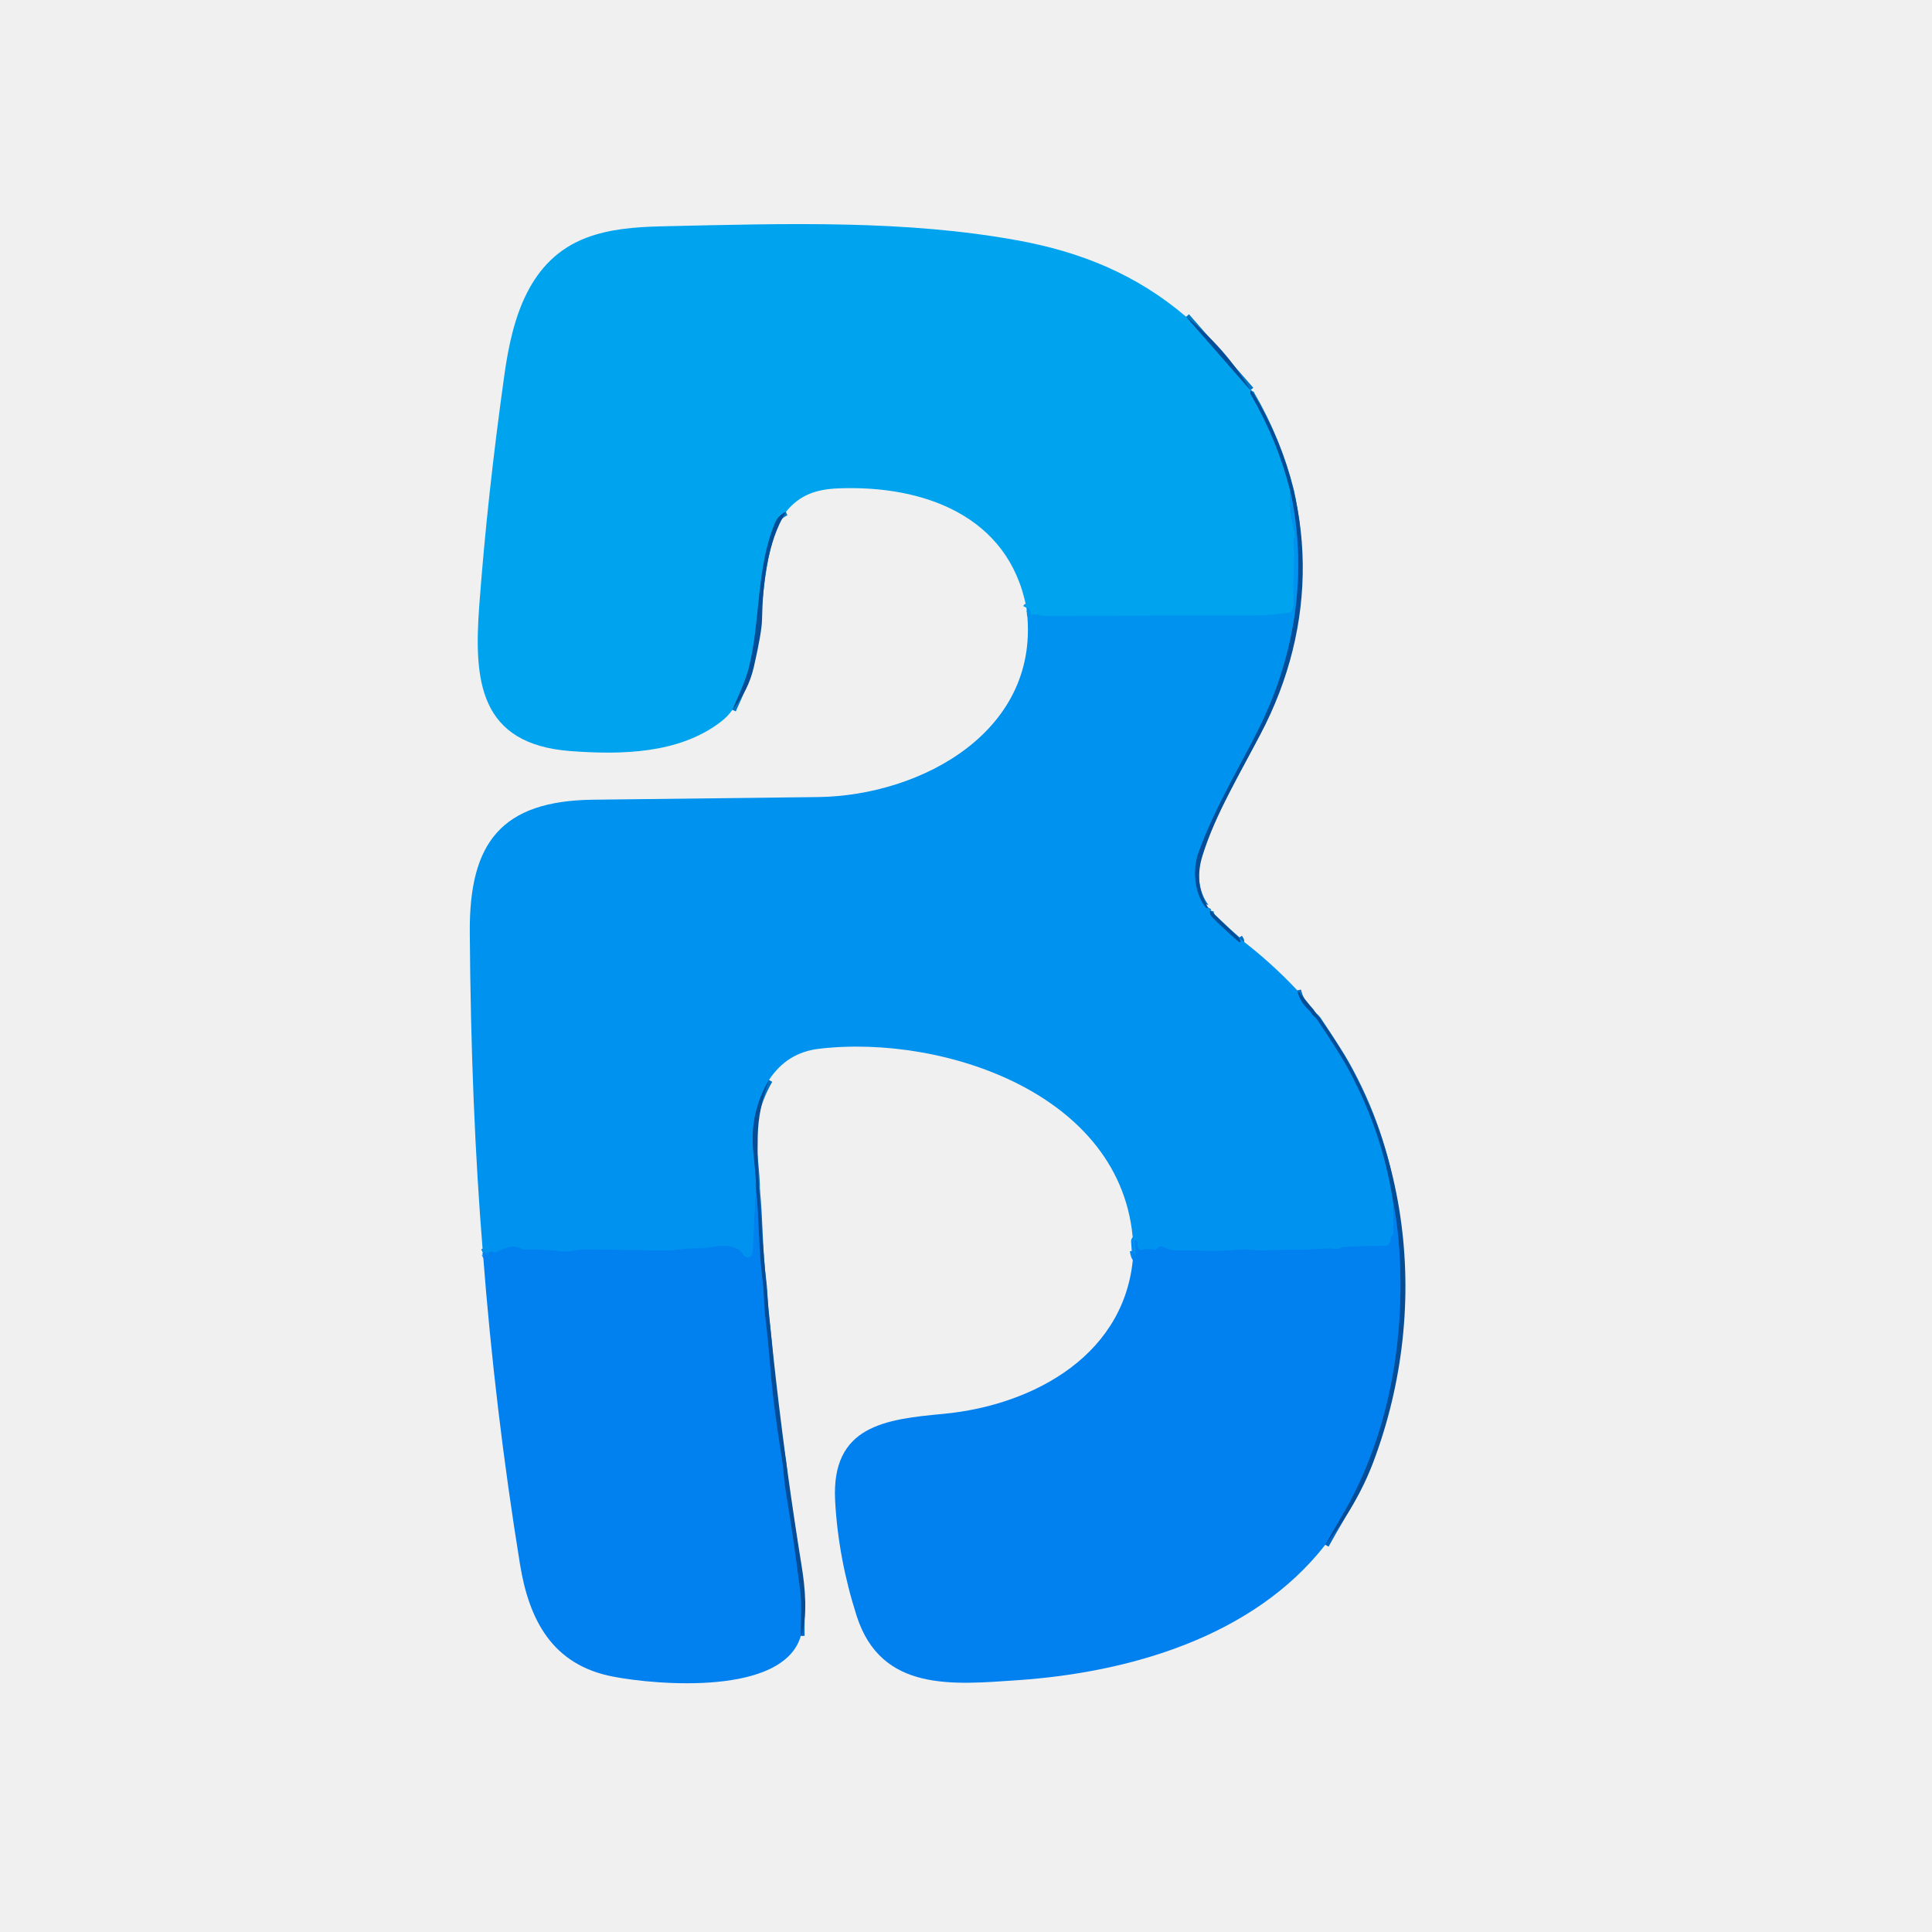
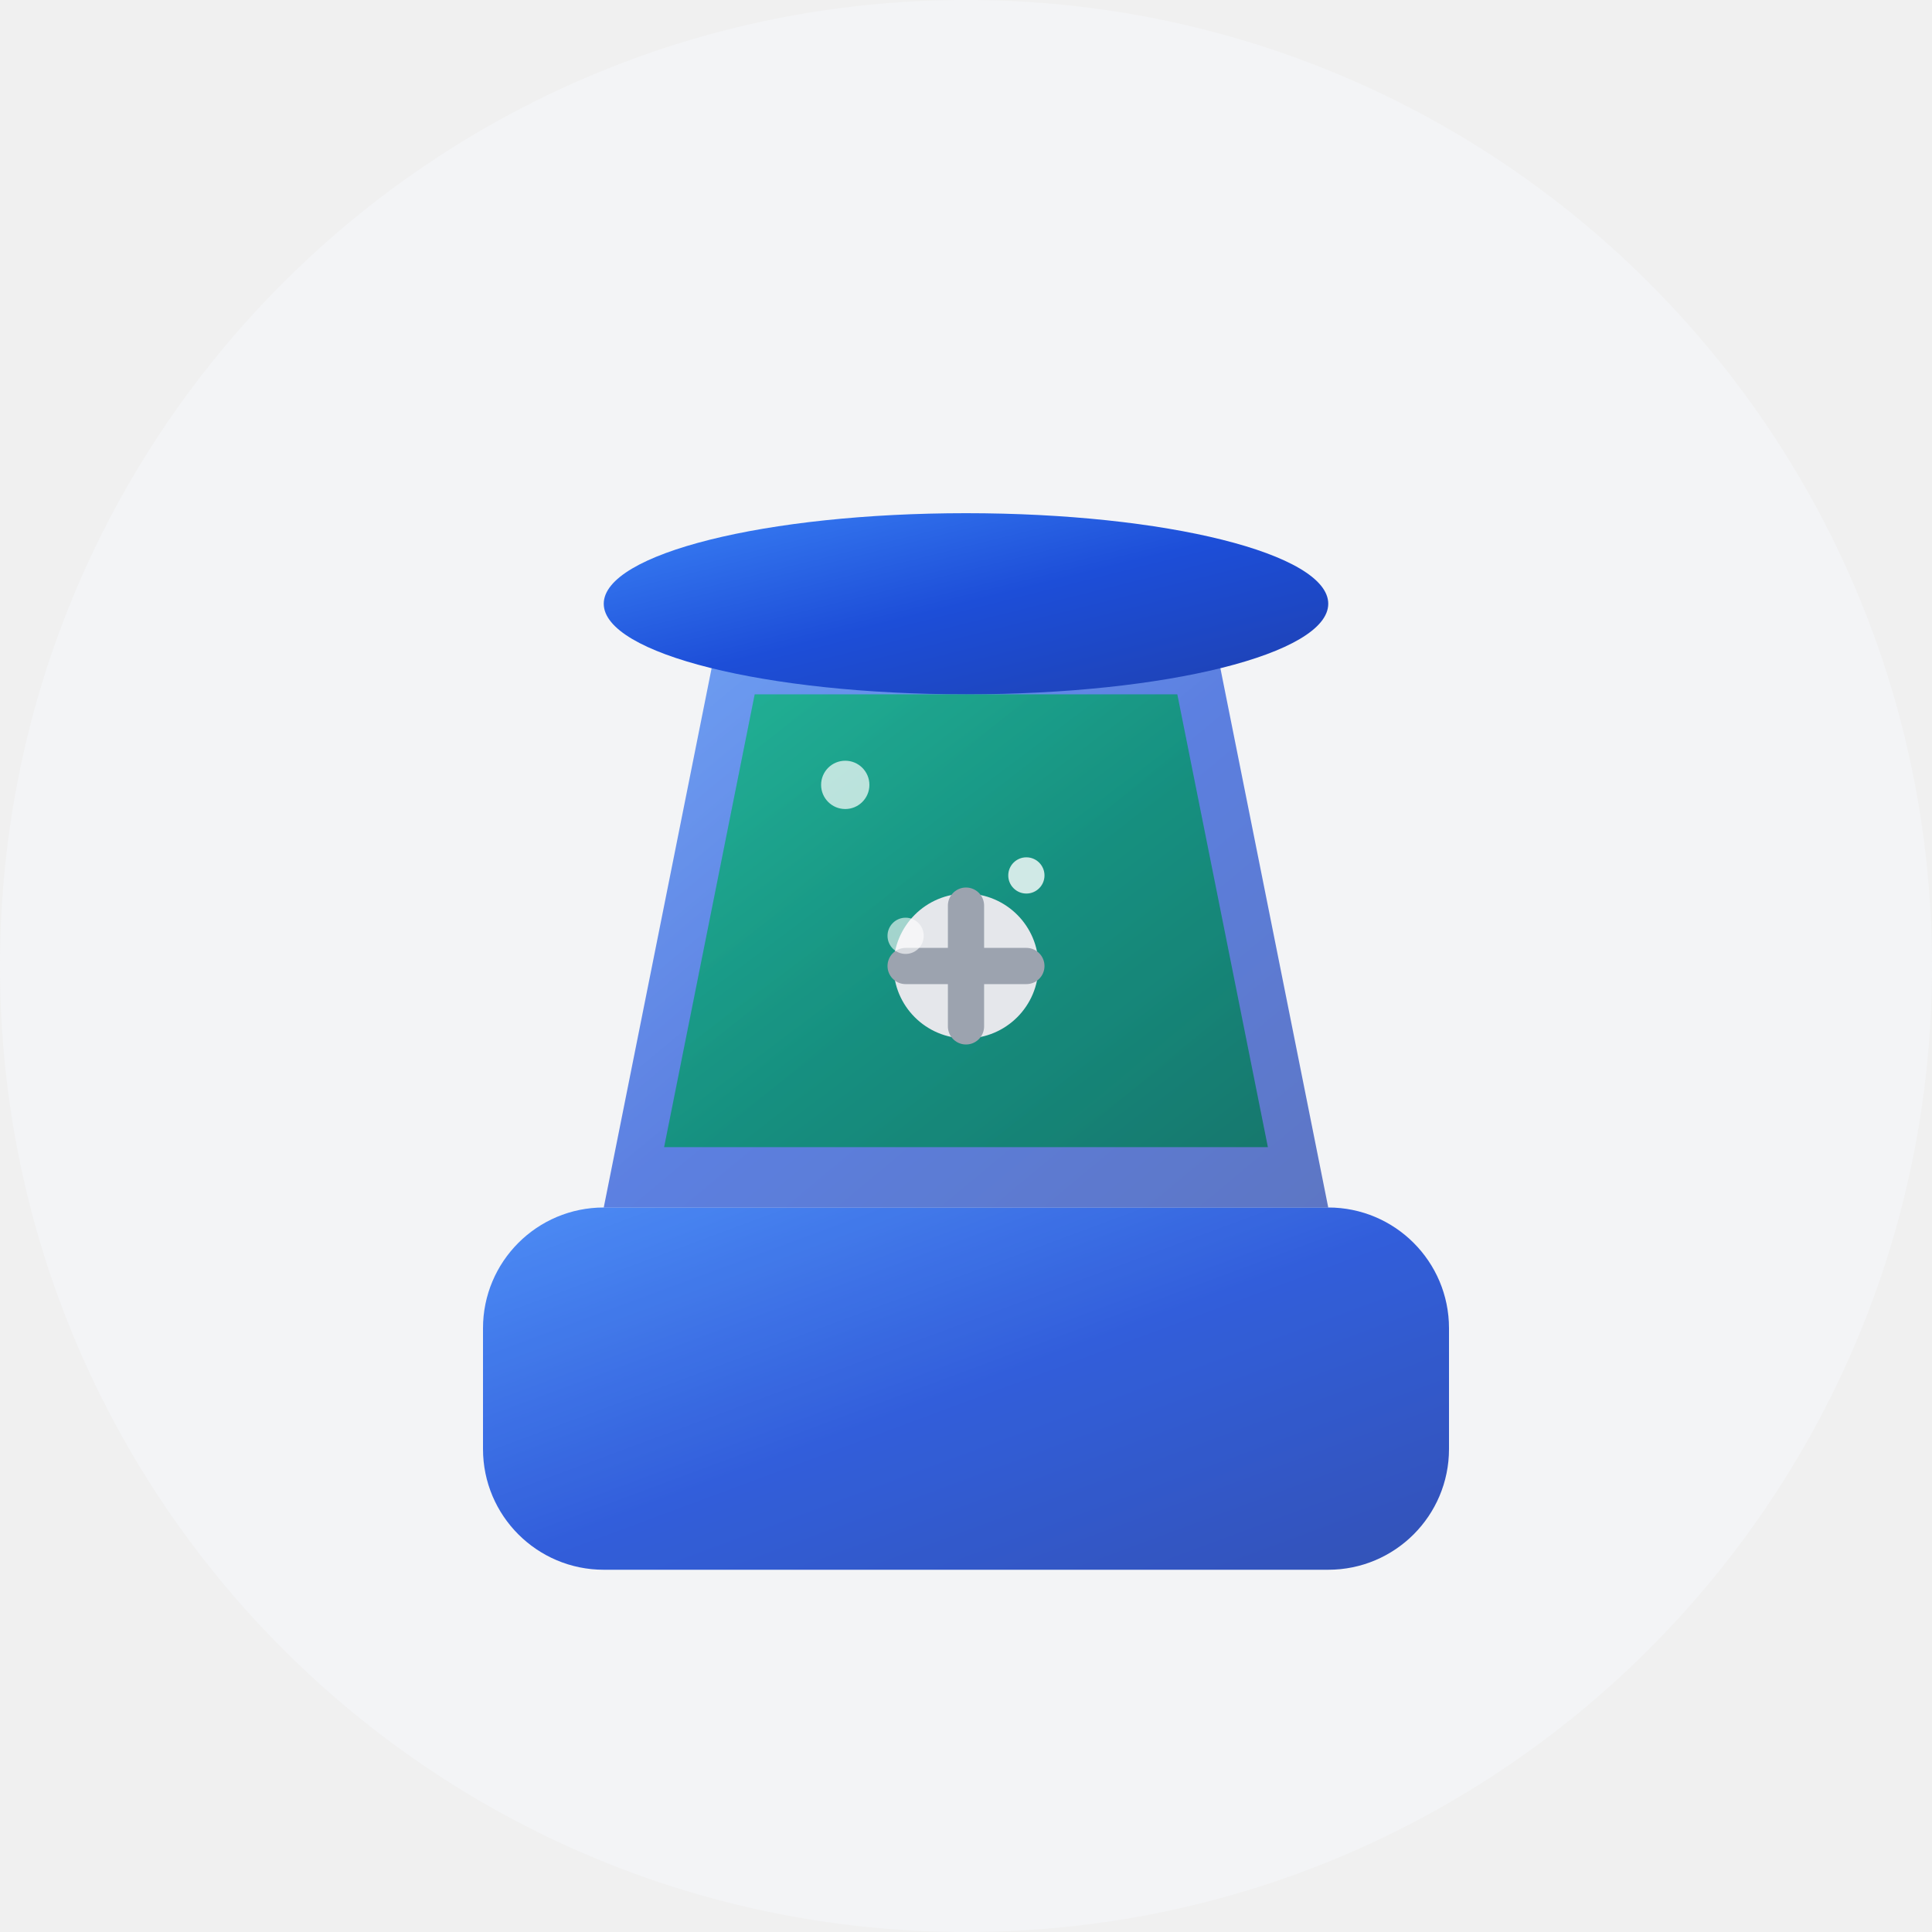
- <svg xmlns="http://www.w3.org/2000/svg" version="1.1" viewBox="0.00 0.00 512.00 512.00">
-   <g stroke-width="2.00" fill="none" stroke-linecap="butt">
-     <path stroke="#0379c3" vector-effect="non-scaling-stroke" d="   M 314.34 83.94   L 331.39 103.42" />
-     <path stroke="#0379c3" vector-effect="non-scaling-stroke" d="   M 331.55 103.44   Q 331.46 103.59 331.41 103.76   Q 331.27 104.19 331.50 104.57   Q 338.53 116.65 341.88 129.93" />
-     <path stroke="#009bef" vector-effect="non-scaling-stroke" d="   M 341.88 129.93   Q 341.67 135.15 342.92 140.14   C 343.29 141.64 342.82 143.05 342.91 144.58   C 343.16 149.39 342.52 154.10 342.88 158.90   Q 342.99 160.38 342.47 161.85   Q 342.32 162.27 341.89 162.33   Q 336.03 163.13 331.75 163.13   Q 305.38 163.11 279.00 163.24   Q 277.57 163.24 276.16 163.16   Q 275.72 163.13 275.30 163.00   Q 274.41 162.73 273.45 162.95   Q 273.13 163.03 273.13 162.70   L 273.13 162.27   Q 273.13 161.70 272.72 161.30   Q 272.17 160.76 272.01 161.06" />
-     <path stroke="#0379c3" vector-effect="non-scaling-stroke" d="   M 208.28 135.65   Q 206.26 136.51 205.37 138.63   C 200.43 150.43 201.56 164.36 198.52 176.75   Q 197.59 180.53 194.08 188.11" />
-     <path stroke="#0370c3" vector-effect="non-scaling-stroke" d="   M 320.73 241.28   Q 320.42 242.28 321.46 243.30   Q 324.32 246.12 328.26 249.56   A 0.32 0.28 -12.5 0 0 328.41 249.64   Q 329.14 249.79 328.30 248.54" />
-     <path stroke="#0370c3" vector-effect="non-scaling-stroke" d="   M 343.80 262.46   Q 344.46 265.53 346.89 267.69   C 347.45 268.20 347.57 268.75 348.11 269.23   Q 348.89 269.92 349.11 270.25   Q 354.79 278.78 356.47 281.76   Q 366.41 299.38 369.32 319.23" />
-     <path stroke="#0189f0" vector-effect="non-scaling-stroke" d="   M 369.32 319.23   L 369.28 326.58   Q 369.28 327.07 368.99 327.47   Q 368.52 328.10 368.55 328.30   A 1.62 1.62 0.0 0 1 366.95 330.18   Q 361.28 330.17 356.05 330.48   C 355.30 330.53 354.99 331.10 354.05 330.99   C 350.85 330.62 347.45 331.27 344.65 331.23   Q 339.66 331.15 334.68 331.39   C 332.96 331.47 330.95 330.97 329.00 331.15   C 324.78 331.53 321.01 331.65 316.52 331.38   C 313.52 331.19 311.21 331.93 308.24 330.48   Q 307.36 330.05 306.67 330.85   Q 306.32 331.24 305.81 331.15   Q 304.14 330.87 302.52 331.23   Q 302.07 331.33 301.78 330.97   Q 301.27 330.30 301.44 329.43   Q 301.49 329.20 301.43 329.07   Q 301.34 328.90 301.18 328.78   Q 300.69 328.44 300.75 329.03   Q 301.33 335.79 300.38 331.42" />
-     <path stroke="#0370c3" vector-effect="non-scaling-stroke" d="   M 203.79 286.19   Q 198.58 295.10 199.65 305.26   Q 200.47 313.04 200.38 315.33" />
-     <path stroke="#0189f0" vector-effect="non-scaling-stroke" d="   M 200.38 315.33   L 199.45 331.96   A 1.34 1.33 32.1 0 1 196.95 332.53   C 195.45 329.83 191.56 330.01 188.96 330.44   Q 186.47 330.86 184.48 330.83   C 181.63 330.79 178.75 331.44 176.17 331.40   Q 165.59 331.28 155.01 331.11   C 153.16 331.08 150.55 331.88 149.00 331.66   Q 144.01 330.96 138.96 331.16   Q 138.48 331.18 138.07 330.93   C 135.96 329.67 133.42 330.89 131.55 331.81   Q 131.07 332.04 130.61 331.78   Q 129.77 331.30 129.44 332.42   A 0.05 0.02 50.8 0 1 129.38 332.39   L 129.24 332.13   Q 129.12 331.90 129.00 332.13   Q 128.91 332.33 128.81 332.56   A 0.04 0.04 0.0 0 1 128.73 332.56   Q 128.51 331.69 127.97 331.97" />
-     <path stroke="#0370c3" vector-effect="non-scaling-stroke" d="   M 320.13 240.48   Q 319.86 240.94 319.50 240.49   C 316.48 236.68 315.95 230.47 317.61 225.87   C 321.91 213.95 328.91 202.55 333.64 192.97   C 343.33 173.37 346.66 151.43 341.88 129.93" />
-     <path stroke="#0467c4" vector-effect="non-scaling-stroke" d="   M 351.21 409.39   Q 353.29 405.63 355.44 402.01   C 368.35 380.28 372.72 353.69 370.63 328.75   Q 370.23 324.02 369.32 319.23" />
-     <path stroke="#0467c4" vector-effect="non-scaling-stroke" d="   M 212.22 433.54   C 212.13 429.42 212.52 425.48 212.03 421.50   Q 210.37 408.20 208.18 394.98   C 207.77 392.51 207.66 389.59 207.33 387.50   Q 205.77 377.63 204.98 371.02   C 204.12 363.84 203.75 356.60 202.84 349.40   C 202.43 346.18 202.46 342.43 202.11 339.75   C 201.00 331.23 201.20 323.13 200.38 315.33" />
+ <svg xmlns="http://www.w3.org/2000/svg" viewBox="0 0 32 32">
+   <defs>
+     <linearGradient id="blenderGradient" x1="0%" y1="0%" x2="100%" y2="100%">
+       <stop offset="0%" style="stop-color:#3B82F6;stop-opacity:1" />
+       <stop offset="50%" style="stop-color:#1D4ED8;stop-opacity:1" />
+       <stop offset="100%" style="stop-color:#1E40AF;stop-opacity:1" />
+     </linearGradient>
+     <linearGradient id="smoothieGradient" x1="0%" y1="0%" x2="100%" y2="100%">
+       <stop offset="0%" style="stop-color:#10B981;stop-opacity:1" />
+       <stop offset="50%" style="stop-color:#059669;stop-opacity:1" />
+       <stop offset="100%" style="stop-color:#047857;stop-opacity:1" />
+     </linearGradient>
+   </defs>
+   <circle cx="16" cy="16" r="16" fill="#F3F4F6" />
+   <g transform="translate(8, 6)">
+     <rect x="0" y="14" width="16" height="6" rx="2" fill="url(#blenderGradient)" opacity="0.9" />
+     <path d="M2 14 L14 14 L12 4 L4 4 Z" fill="url(#blenderGradient)" opacity="0.7" />
+     <ellipse cx="8" cy="4" rx="6" ry="1.5" fill="url(#blenderGradient)" />
+     <path d="M3 13 L13 13 L11.5 5.5 L4.5 5.5 Z" fill="url(#smoothieGradient)" opacity="0.8" />
+     <circle cx="8" cy="10" r="1.2" fill="#E5E7EB" />
+     <path d="M7 10 L9 10 M8 9 L8 11" stroke="#9CA3AF" stroke-width="0.6" stroke-linecap="round" />
+     <circle cx="6" cy="7" r="0.4" fill="#FFFFFF" opacity="0.7" />
+     <circle cx="9" cy="8.5" r="0.3" fill="#FFFFFF" opacity="0.8" />
+     <circle cx="7" cy="9.5" r="0.3" fill="#FFFFFF" opacity="0.6" />
  </g>
-   <path fill="#00a4ee" d="   M 314.34 83.94   L 331.39 103.42   Q 331.47 103.43 331.55 103.44   Q 331.46 103.59 331.41 103.76   Q 331.27 104.19 331.50 104.57   Q 338.53 116.65 341.88 129.93   Q 341.67 135.15 342.92 140.14   C 343.29 141.64 342.82 143.05 342.91 144.58   C 343.16 149.39 342.52 154.10 342.88 158.90   Q 342.99 160.38 342.47 161.85   Q 342.32 162.27 341.89 162.33   Q 336.03 163.13 331.75 163.13   Q 305.38 163.11 279.00 163.24   Q 277.57 163.24 276.16 163.16   Q 275.72 163.13 275.30 163.00   Q 274.41 162.73 273.45 162.95   Q 273.13 163.03 273.13 162.70   L 273.13 162.27   Q 273.13 161.70 272.72 161.30   Q 272.17 160.76 272.01 161.06   C 267.35 136.51 244.47 128.55 222.25 129.42   C 216.36 129.65 211.96 131.10 208.28 135.65   Q 206.26 136.51 205.37 138.63   C 200.43 150.43 201.56 164.36 198.52 176.75   Q 197.59 180.53 194.08 188.11   Q 192.96 189.82 190.89 191.39   C 179.86 199.77 164.65 200.05 151.25 199.05   C 126.89 197.23 125.54 180.26 127.01 160.49   Q 129.15 131.54 133.68 99.25   C 135.77 84.33 140.18 68.73 155.47 62.98   C 161.41 60.74 168.04 60.15 175.27 59.98   C 209.46 59.19 240.05 58.31 269.61 63.69   C 286.57 66.78 301.17 72.75 314.34 83.94   Z" />
-   <path fill="#064d97" d="   M 314.34 83.94   Q 324.82 92.27 331.39 103.42   L 314.34 83.94   Z" />
-   <path fill="#064d97" d="   M 331.55 103.44   Q 332.00 104.01 332.37 104.63   C 349.27 132.61 349.25 165.88 334.01 194.62   C 328.53 204.95 322.20 215.54 318.69 226.71   Q 316.33 234.20 320.13 240.48   Q 319.86 240.94 319.50 240.49   C 316.48 236.68 315.95 230.47 317.61 225.87   C 321.91 213.95 328.91 202.55 333.64 192.97   C 343.33 173.37 346.66 151.43 341.88 129.93   Q 338.53 116.65 331.50 104.57   Q 331.27 104.19 331.41 103.76   Q 331.46 103.59 331.55 103.44   Z" />
-   <path fill="#0092ef" d="   M 341.88 129.93   C 346.66 151.43 343.33 173.37 333.64 192.97   C 328.91 202.55 321.91 213.95 317.61 225.87   C 315.95 230.47 316.48 236.68 319.50 240.49   Q 319.86 240.94 320.13 240.48   Q 320.55 240.85 320.73 241.28   Q 320.42 242.28 321.46 243.30   Q 324.32 246.12 328.26 249.56   A 0.32 0.28 -12.5 0 0 328.41 249.64   Q 329.14 249.79 328.30 248.54   Q 336.69 254.87 343.80 262.46   Q 344.46 265.53 346.89 267.69   C 347.45 268.20 347.57 268.75 348.11 269.23   Q 348.89 269.92 349.11 270.25   Q 354.79 278.78 356.47 281.76   Q 366.41 299.38 369.32 319.23   L 369.28 326.58   Q 369.28 327.07 368.99 327.47   Q 368.52 328.10 368.55 328.30   A 1.62 1.62 0.0 0 1 366.95 330.18   Q 361.28 330.17 356.05 330.48   C 355.30 330.53 354.99 331.10 354.05 330.99   C 350.85 330.62 347.45 331.27 344.65 331.23   Q 339.66 331.15 334.68 331.39   C 332.96 331.47 330.95 330.97 329.00 331.15   C 324.78 331.53 321.01 331.65 316.52 331.38   C 313.52 331.19 311.21 331.93 308.24 330.48   Q 307.36 330.05 306.67 330.85   Q 306.32 331.24 305.81 331.15   Q 304.14 330.87 302.52 331.23   Q 302.07 331.33 301.78 330.97   Q 301.27 330.30 301.44 329.43   Q 301.49 329.20 301.43 329.07   Q 301.34 328.90 301.18 328.78   Q 300.69 328.44 300.75 329.03   Q 301.33 335.79 300.38 331.42   C 299.52 290.35 250.31 273.98 217.01 277.94   Q 208.55 278.94 203.79 286.19   Q 198.58 295.10 199.65 305.26   Q 200.47 313.04 200.38 315.33   L 199.45 331.96   A 1.34 1.33 32.1 0 1 196.95 332.53   C 195.45 329.83 191.56 330.01 188.96 330.44   Q 186.47 330.86 184.48 330.83   C 181.63 330.79 178.75 331.44 176.17 331.40   Q 165.59 331.28 155.01 331.11   C 153.16 331.08 150.55 331.88 149.00 331.66   Q 144.01 330.96 138.96 331.16   Q 138.48 331.18 138.07 330.93   C 135.96 329.67 133.42 330.89 131.55 331.81   Q 131.07 332.04 130.61 331.78   Q 129.77 331.30 129.44 332.42   A 0.05 0.02 50.8 0 1 129.38 332.39   L 129.24 332.13   Q 129.12 331.90 129.00 332.13   Q 128.91 332.33 128.81 332.56   A 0.04 0.04 0.0 0 1 128.73 332.56   Q 128.51 331.69 127.97 331.97   Q 124.81 293.42 124.50 247.00   C 124.34 223.35 132.81 212.20 157.25 211.93   Q 187.00 211.60 216.74 211.23   C 244.23 210.90 276.38 193.54 272.01 161.06   Q 272.17 160.76 272.72 161.30   Q 273.13 161.70 273.13 162.27   L 273.13 162.70   Q 273.13 163.03 273.45 162.95   Q 274.41 162.73 275.30 163.00   Q 275.72 163.13 276.16 163.16   Q 277.57 163.24 279.00 163.24   Q 305.38 163.11 331.75 163.13   Q 336.03 163.13 341.89 162.33   Q 342.32 162.27 342.47 161.85   Q 342.99 160.38 342.88 158.90   C 342.52 154.10 343.16 149.39 342.91 144.58   C 342.82 143.05 343.29 141.64 342.92 140.14   Q 341.67 135.15 341.88 129.93   Z" />
-   <path fill="#064d97" d="   M 208.28 135.65   C 203.27 143.84 202.13 154.85 201.94 164.25   Q 201.88 167.54 199.78 176.74   Q 198.32 183.11 194.08 188.11   Q 197.59 180.53 198.52 176.75   C 201.56 164.36 200.43 150.43 205.37 138.63   Q 206.26 136.51 208.28 135.65   Z" />
-   <path fill="#064d97" d="   M 320.73 241.28   L 328.30 248.54   Q 329.14 249.79 328.41 249.64   A 0.32 0.28 -12.5 0 1 328.26 249.56   Q 324.32 246.12 321.46 243.30   Q 320.42 242.28 320.73 241.28   Z" />
-   <path fill="#064d97" d="   M 343.80 262.46   C 373.88 296.65 379.71 345.66 363.95 387.44   Q 359.63 398.90 351.21 409.39   Q 353.29 405.63 355.44 402.01   C 368.35 380.28 372.72 353.69 370.63 328.75   Q 370.23 324.02 369.32 319.23   Q 366.41 299.38 356.47 281.76   Q 354.79 278.78 349.11 270.25   Q 348.89 269.92 348.11 269.23   C 347.57 268.75 347.45 268.20 346.89 267.69   Q 344.46 265.53 343.80 262.46   Z" />
-   <path fill="#064d97" d="   M 203.79 286.19   Q 200.98 293.63 200.81 301.00   Q 200.64 308.03 201.22 316.76   Q 204.53 366.16 212.45 415.04   C 213.32 420.41 214.17 428.42 212.22 433.54   C 212.13 429.42 212.52 425.48 212.03 421.50   Q 210.37 408.20 208.18 394.98   C 207.77 392.51 207.66 389.59 207.33 387.50   Q 205.77 377.63 204.98 371.02   C 204.12 363.84 203.75 356.60 202.84 349.40   C 202.43 346.18 202.46 342.43 202.11 339.75   C 201.00 331.23 201.20 323.13 200.38 315.33   Q 200.47 313.04 199.65 305.26   Q 198.58 295.10 203.79 286.19   Z" />
-   <path fill="#0180f0" d="   M 200.38 315.33   C 201.20 323.13 201.00 331.23 202.11 339.75   C 202.46 342.43 202.43 346.18 202.84 349.40   C 203.75 356.60 204.12 363.84 204.98 371.02   Q 205.77 377.63 207.33 387.50   C 207.66 389.59 207.77 392.51 208.18 394.98   Q 210.37 408.20 212.03 421.50   C 212.52 425.48 212.13 429.42 212.22 433.54   C 207.64 449.40 174.18 446.57 162.51 444.33   C 146.35 441.25 140.20 429.32 137.80 414.51   Q 131.14 373.45 127.97 331.97   Q 128.51 331.69 128.73 332.56   A 0.04 0.04 0.0 0 0 128.81 332.56   Q 128.91 332.33 129.00 332.13   Q 129.12 331.90 129.24 332.13   L 129.38 332.39   A 0.05 0.02 50.8 0 0 129.44 332.42   Q 129.77 331.30 130.61 331.78   Q 131.07 332.04 131.55 331.81   C 133.42 330.89 135.96 329.67 138.07 330.93   Q 138.48 331.18 138.96 331.16   Q 144.01 330.96 149.00 331.66   C 150.55 331.88 153.16 331.08 155.01 331.11   Q 165.59 331.28 176.17 331.40   C 178.75 331.44 181.63 330.79 184.48 330.83   Q 186.47 330.86 188.96 330.44   C 191.56 330.01 195.45 329.83 196.95 332.53   A 1.34 1.33 32.1 0 0 199.45 331.96   L 200.38 315.33   Z" />
-   <path fill="#0180f0" d="   M 369.32 319.23   Q 370.23 324.02 370.63 328.75   C 372.72 353.69 368.35 380.28 355.44 402.01   Q 353.29 405.63 351.21 409.39   C 332.15 433.82 299.20 443.25 269.67 445.27   C 252.62 446.43 233.48 448.48 227.01 428.19   Q 222.15 412.98 221.32 397.75   C 220.23 377.79 234.62 376.13 249.99 374.69   C 274.10 372.43 299.23 358.70 300.38 331.42   Q 301.33 335.79 300.75 329.03   Q 300.69 328.44 301.18 328.78   Q 301.34 328.90 301.43 329.07   Q 301.49 329.20 301.44 329.43   Q 301.27 330.30 301.78 330.97   Q 302.07 331.33 302.52 331.23   Q 304.14 330.87 305.81 331.15   Q 306.32 331.24 306.67 330.85   Q 307.36 330.05 308.24 330.48   C 311.21 331.93 313.52 331.19 316.52 331.38   C 321.01 331.65 324.78 331.53 329.00 331.15   C 330.95 330.97 332.96 331.47 334.68 331.39   Q 339.66 331.15 344.65 331.23   C 347.45 331.27 350.85 330.62 354.05 330.99   C 354.99 331.10 355.30 330.53 356.05 330.48   Q 361.28 330.17 366.95 330.18   A 1.62 1.62 0.0 0 0 368.55 328.30   Q 368.52 328.10 368.99 327.47   Q 369.28 327.07 369.28 326.58   L 369.32 319.23   Z" />
</svg>
